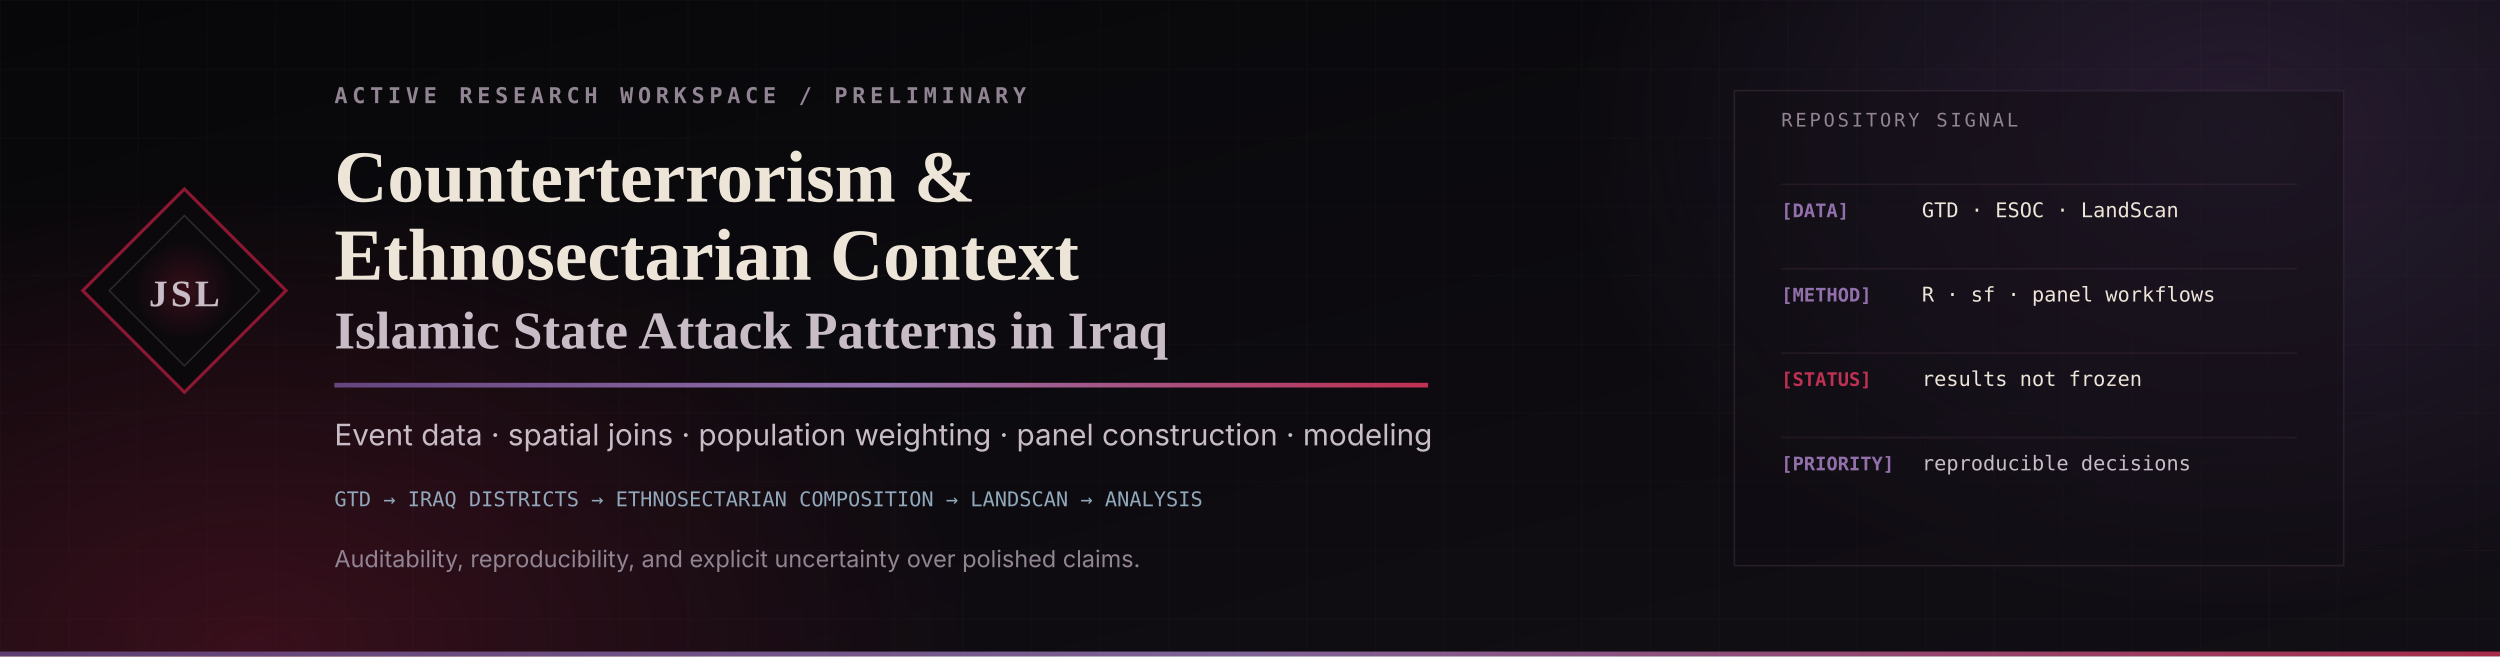
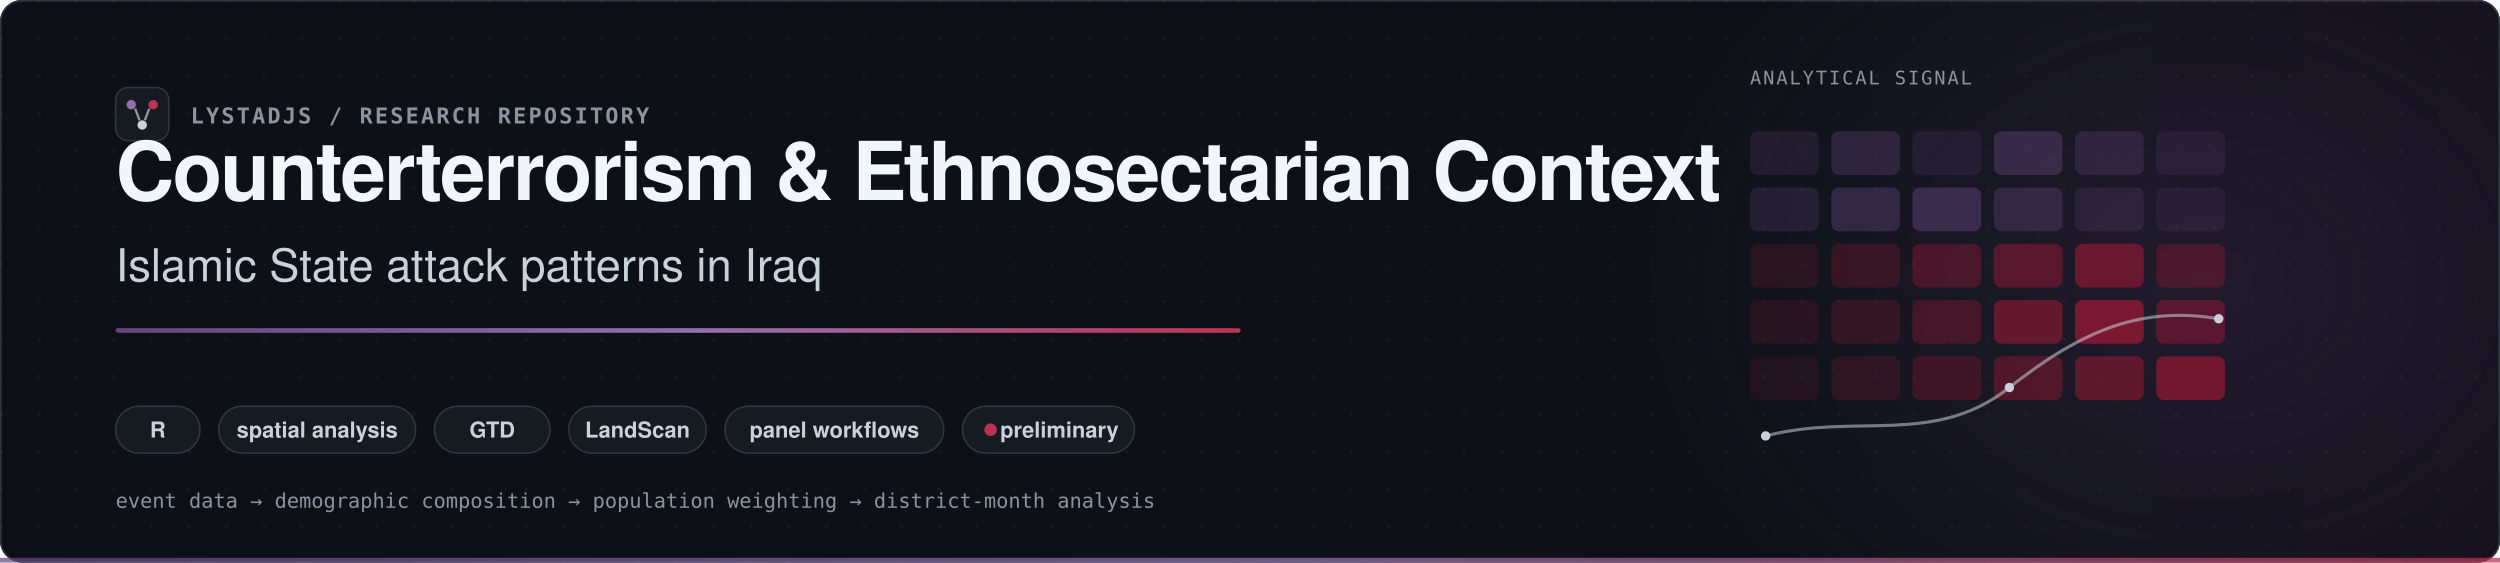
- <svg xmlns="http://www.w3.org/2000/svg" width="1600" height="420" viewBox="0 0 1600 420" role="img" aria-labelledby="title desc">
+ <svg xmlns="http://www.w3.org/2000/svg" width="1600" height="360" viewBox="0 0 1600 360" role="img" aria-labelledby="title desc">
  <defs>
-     <linearGradient id="bg" x1="0" y1="0" x2="1" y2="1">
-       <stop offset="0" stop-color="#070709" />
-       <stop offset="0.58" stop-color="#0d0b10" />
-       <stop offset="1" stop-color="#120e15" />
+     <linearGradient id="bg" x1="0" y1="0" x2="1" y2="0">
+       <stop offset="0" stop-color="#0d1117" />
+       <stop offset="0.72" stop-color="#0d1117" />
+       <stop offset="1" stop-color="#12101a" />
    </linearGradient>
-     <radialGradient id="violetGlow" cx="50%" cy="50%" r="50%">
-       <stop offset="0" stop-color="#65457e" stop-opacity="0.30" />
+     <linearGradient id="accent" x1="0" y1="0" x2="1" y2="0">
+       <stop offset="0" stop-color="#65457e" />
+       <stop offset="0.52" stop-color="#9270ac" />
+       <stop offset="1" stop-color="#bf3152" />
+     </linearGradient>
+     <radialGradient id="glow" cx="50%" cy="50%" r="50%">
+       <stop offset="0" stop-color="#65457e" stop-opacity="0.20" />
      <stop offset="1" stop-color="#65457e" stop-opacity="0" />
    </radialGradient>
-     <radialGradient id="crimsonGlow" cx="50%" cy="50%" r="50%">
-       <stop offset="0" stop-color="#8d1732" stop-opacity="0.34" />
-       <stop offset="1" stop-color="#8d1732" stop-opacity="0" />
-     </radialGradient>
-     <linearGradient id="accent" x1="0" y1="0" x2="1" y2="0">
-       <stop offset="0" stop-color="#65457e" />
-       <stop offset="0.5" stop-color="#9270ac" />
-       <stop offset="1" stop-color="#bf3152" />
-     </linearGradient>
-     <pattern id="grid" width="44" height="44" patternUnits="userSpaceOnUse">
-       <path d="M44 0H0V44" fill="none" stroke="#eee5d9" stroke-opacity="0.026" stroke-width="1" />
+     <pattern id="dots" width="24" height="24" patternUnits="userSpaceOnUse">
+       <circle cx="1" cy="1" r="1" fill="#8b949e" fill-opacity="0.08" />
    </pattern>
  </defs>
-   <rect width="1600" height="420" fill="url(#bg)" />
-   <rect width="1600" height="420" fill="url(#grid)" />
-   <ellipse cx="1430" cy="85" rx="430" ry="310" fill="url(#violetGlow)" />
-   <ellipse cx="160" cy="415" rx="470" ry="300" fill="url(#crimsonGlow)" />
-   <g transform="translate(72 140)">
-     <rect x="0" y="0" width="92" height="92" transform="rotate(45 46 46)" fill="#0c090d" stroke="#8d1732" stroke-width="2" />
-     <rect x="12" y="12" width="68" height="68" transform="rotate(45 46 46)" fill="none" stroke="#eee5d9" stroke-opacity="0.15" />
-     <circle cx="46" cy="46" r="31" fill="url(#crimsonGlow)" opacity="0.95" />
-     <text x="46" y="56" text-anchor="middle" fill="#c8bcc7" font-family="Georgia, 'Times New Roman', serif" font-size="24" font-weight="700" letter-spacing="2">JSL</text>
+   <rect width="1600" height="360" rx="14" fill="url(#bg)" />
+   <rect x="0.5" y="0.5" width="1599" height="359" rx="13.5" fill="none" stroke="#30363d" />
+   <rect width="1600" height="360" rx="14" fill="url(#dots)" />
+   <ellipse cx="1410" cy="180" rx="360" ry="290" fill="url(#glow)" />
+   <g transform="translate(74 56)">
+     <rect x="0" y="0" width="34" height="34" rx="8" fill="#161b22" stroke="#30363d" />
+     <circle cx="10" cy="11" r="3" fill="#9270ac" />
+     <circle cx="24" cy="11" r="3" fill="#bf3152" />
+     <circle cx="17" cy="24" r="3" fill="#c9d1d9" />
+     <path d="M12.5 13.5L15.3 21M21.5 13.5L18.7 21" stroke="#8b949e" stroke-width="1.5" />
+     <text x="48" y="23" fill="#8b949e" font-family="ui-monospace, SFMono-Regular, Menlo, Consolas, monospace" font-size="14" font-weight="600" letter-spacing="1.4">LYSTADJS / RESEARCH REPOSITORY</text>
  </g>
-   <g transform="translate(214 66)">
-     <text x="0" y="0" fill="#918493" font-family="ui-monospace, SFMono-Regular, Menlo, Consolas, monospace" font-size="14" font-weight="600" letter-spacing="3">ACTIVE RESEARCH WORKSPACE / PRELIMINARY</text>
-     <text x="0" y="63" fill="#eee5d9" font-family="Georgia, 'Times New Roman', serif" font-size="47" font-weight="700">Counterterrorism &amp;</text>
-     <text x="0" y="113" fill="#eee5d9" font-family="Georgia, 'Times New Roman', serif" font-size="47" font-weight="700">Ethnosectarian Context</text>
-     <text x="0" y="157" fill="#c8bcc7" font-family="Georgia, 'Times New Roman', serif" font-size="34" font-weight="600">Islamic State Attack Patterns in Iraq</text>
-     <rect x="0" y="179" width="700" height="3" fill="url(#accent)" />
-     <text x="0" y="219" fill="#c8bcc7" font-family="Inter, Arial, sans-serif" font-size="19">Event data · spatial joins · population weighting · panel construction · modeling</text>
-     <text x="0" y="258" fill="#91a8bb" font-family="ui-monospace, SFMono-Regular, Menlo, Consolas, monospace" font-size="13">GTD → IRAQ DISTRICTS → ETHNOSECTARIAN COMPOSITION → LANDSCAN → ANALYSIS</text>
-     <text x="0" y="297" fill="#918493" font-family="Inter, Arial, sans-serif" font-size="15">Auditability, reproducibility, and explicit uncertainty over polished claims.</text>
+   <g transform="translate(74 128)">
+     <text x="0" y="0" fill="#f0f6fc" font-family="-apple-system, BlinkMacSystemFont, 'Segoe UI', Helvetica, Arial, sans-serif" font-size="52" font-weight="700" letter-spacing="-1.2">Counterterrorism &amp; Ethnosectarian Context</text>
+     <text x="0" y="52" fill="#c9d1d9" font-family="-apple-system, BlinkMacSystemFont, 'Segoe UI', Helvetica, Arial, sans-serif" font-size="29" font-weight="500">Islamic State attack patterns in Iraq</text>
+     <rect x="0" y="82" width="720" height="3" rx="1.5" fill="url(#accent)" />
  </g>
-   <g opacity="0.72">
-     <rect x="1110" y="58" width="390" height="304" fill="#120e15" fill-opacity="0.64" stroke="#312632" />
-     <path d="M1140 118h330M1140 172h330M1140 226h330M1140 280h330" stroke="#4a3547" stroke-opacity="0.42" />
+   <g transform="translate(74 260)" font-family="-apple-system, BlinkMacSystemFont, 'Segoe UI', Helvetica, Arial, sans-serif" font-size="14" font-weight="600">
+     <g>
+       <rect x="0" y="0" width="54" height="30" rx="15" fill="#161b22" stroke="#30363d" />
+       <text x="27" y="20" text-anchor="middle" fill="#c9d1d9">R</text>
+     </g>
+     <g>
+       <rect x="66" y="0" width="126" height="30" rx="15" fill="#161b22" stroke="#30363d" />
+       <text x="129" y="20" text-anchor="middle" fill="#c9d1d9">spatial analysis</text>
+     </g>
+     <g>
+       <rect x="204" y="0" width="74" height="30" rx="15" fill="#161b22" stroke="#30363d" />
+       <text x="241" y="20" text-anchor="middle" fill="#c9d1d9">GTD</text>
+     </g>
+     <g>
+       <rect x="290" y="0" width="88" height="30" rx="15" fill="#161b22" stroke="#30363d" />
+       <text x="334" y="20" text-anchor="middle" fill="#c9d1d9">LandScan</text>
+     </g>
+     <g>
+       <rect x="390" y="0" width="140" height="30" rx="15" fill="#161b22" stroke="#30363d" />
+       <text x="460" y="20" text-anchor="middle" fill="#c9d1d9">panel workflows</text>
+     </g>
+     <g>
+       <rect x="542" y="0" width="110" height="30" rx="15" fill="#161b22" stroke="#30363d" />
+       <circle cx="560" cy="15" r="4" fill="#bf3152" />
+       <text x="604" y="20" text-anchor="middle" fill="#c9d1d9">preliminary</text>
+     </g>
  </g>
-   <g transform="translate(1140 81)">
-     <text x="0" y="0" fill="#918493" font-family="ui-monospace, SFMono-Regular, Menlo, Consolas, monospace" font-size="12" letter-spacing="1.8">REPOSITORY SIGNAL</text>
-     <text x="0" y="58" fill="#9270ac" font-family="ui-monospace, SFMono-Regular, Menlo, Consolas, monospace" font-size="12" font-weight="700">[DATA]</text>
-     <text x="90" y="58" fill="#eee5d9" font-family="ui-monospace, SFMono-Regular, Menlo, Consolas, monospace" font-size="13">GTD · ESOC · LandScan</text>
-     <text x="0" y="112" fill="#9270ac" font-family="ui-monospace, SFMono-Regular, Menlo, Consolas, monospace" font-size="12" font-weight="700">[METHOD]</text>
-     <text x="90" y="112" fill="#eee5d9" font-family="ui-monospace, SFMono-Regular, Menlo, Consolas, monospace" font-size="13">R · sf · panel workflows</text>
-     <text x="0" y="166" fill="#bf3152" font-family="ui-monospace, SFMono-Regular, Menlo, Consolas, monospace" font-size="12" font-weight="700">[STATUS]</text>
-     <text x="90" y="166" fill="#eee5d9" font-family="ui-monospace, SFMono-Regular, Menlo, Consolas, monospace" font-size="13">results not frozen</text>
-     <text x="0" y="220" fill="#9270ac" font-family="ui-monospace, SFMono-Regular, Menlo, Consolas, monospace" font-size="12" font-weight="700">[PRIORITY]</text>
-     <text x="90" y="220" fill="#c8bcc7" font-family="ui-monospace, SFMono-Regular, Menlo, Consolas, monospace" font-size="13">reproducible decisions</text>
+   <text x="74" y="325" fill="#8b949e" font-family="ui-monospace, SFMono-Regular, Menlo, Consolas, monospace" font-size="13">event data → demographic composition → population weighting → district-month analysis</text>
+   <g transform="translate(1120 54)">
+     <text x="0" y="0" fill="#8b949e" font-family="ui-monospace, SFMono-Regular, Menlo, Consolas, monospace" font-size="12" letter-spacing="1.2">ANALYTICAL SIGNAL</text>
+     <g transform="translate(0 30)">
+       <g fill="#65457e">
+         <rect x="0" y="0" width="44" height="28" rx="5" opacity="0.20" />
+         <rect x="52" y="0" width="44" height="28" rx="5" opacity="0.32" />
+         <rect x="104" y="0" width="44" height="28" rx="5" opacity="0.18" />
+         <rect x="156" y="0" width="44" height="28" rx="5" opacity="0.42" />
+         <rect x="208" y="0" width="44" height="28" rx="5" opacity="0.28" />
+         <rect x="260" y="0" width="44" height="28" rx="5" opacity="0.18" />
+         <rect x="0" y="36" width="44" height="28" rx="5" opacity="0.24" />
+         <rect x="52" y="36" width="44" height="28" rx="5" opacity="0.38" />
+         <rect x="104" y="36" width="44" height="28" rx="5" opacity="0.46" />
+         <rect x="156" y="36" width="44" height="28" rx="5" opacity="0.34" />
+         <rect x="208" y="36" width="44" height="28" rx="5" opacity="0.22" />
+         <rect x="260" y="36" width="44" height="28" rx="5" opacity="0.16" />
+       </g>
+       <g fill="#8d1732">
+         <rect x="0" y="72" width="44" height="28" rx="5" opacity="0.20" />
+         <rect x="52" y="72" width="44" height="28" rx="5" opacity="0.30" />
+         <rect x="104" y="72" width="44" height="28" rx="5" opacity="0.44" />
+         <rect x="156" y="72" width="44" height="28" rx="5" opacity="0.54" />
+         <rect x="208" y="72" width="44" height="28" rx="5" opacity="0.68" />
+         <rect x="260" y="72" width="44" height="28" rx="5" opacity="0.38" />
+         <rect x="0" y="108" width="44" height="28" rx="5" opacity="0.18" />
+         <rect x="52" y="108" width="44" height="28" rx="5" opacity="0.26" />
+         <rect x="104" y="108" width="44" height="28" rx="5" opacity="0.38" />
+         <rect x="156" y="108" width="44" height="28" rx="5" opacity="0.64" />
+         <rect x="208" y="108" width="44" height="28" rx="5" opacity="0.82" />
+         <rect x="260" y="108" width="44" height="28" rx="5" opacity="0.52" />
+         <rect x="0" y="144" width="44" height="28" rx="5" opacity="0.14" />
+         <rect x="52" y="144" width="44" height="28" rx="5" opacity="0.22" />
+         <rect x="104" y="144" width="44" height="28" rx="5" opacity="0.34" />
+         <rect x="156" y="144" width="44" height="28" rx="5" opacity="0.48" />
+         <rect x="208" y="144" width="44" height="28" rx="5" opacity="0.60" />
+         <rect x="260" y="144" width="44" height="28" rx="5" opacity="0.74" />
+       </g>
+       <path d="M10 195 C68 180 118 202 166 164 S252 112 300 120" fill="none" stroke="#c9d1d9" stroke-opacity="0.54" stroke-width="2" />
+       <g fill="#c9d1d9">
+         <circle cx="10" cy="195" r="3" />
+         <circle cx="166" cy="164" r="3" />
+         <circle cx="300" cy="120" r="3" />
+       </g>
+     </g>
  </g>
-   <rect x="0" y="417" width="1600" height="3" fill="url(#accent)" opacity="0.86" />
+   <rect x="0" y="357" width="1600" height="3" fill="url(#accent)" opacity="0.72" />
</svg>
